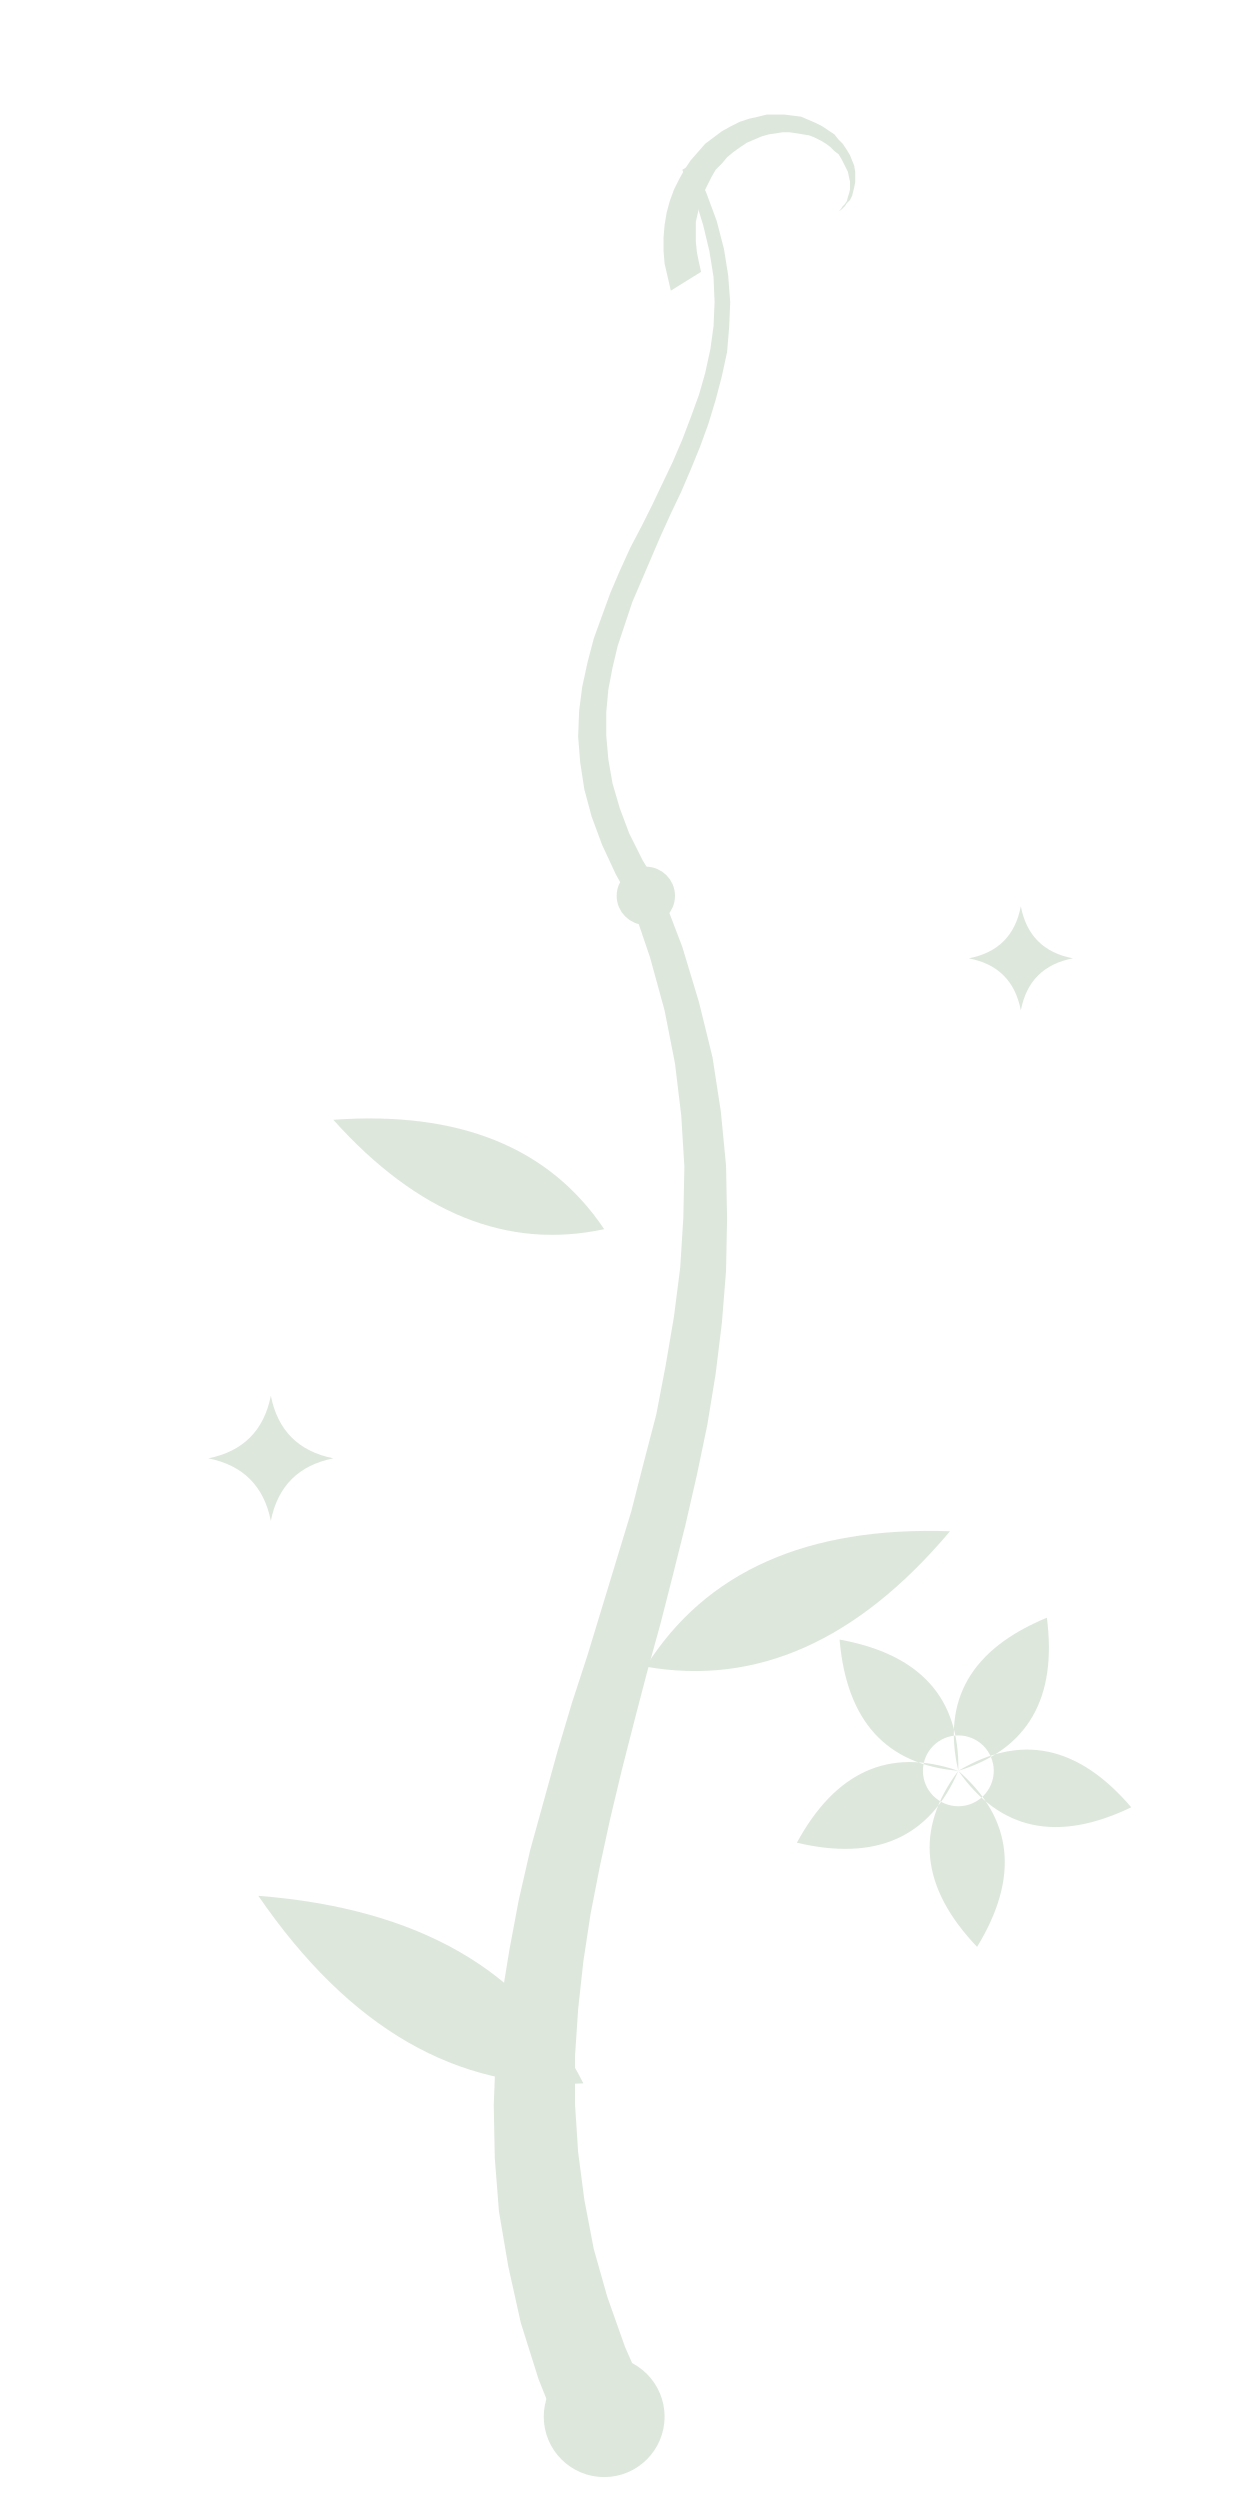
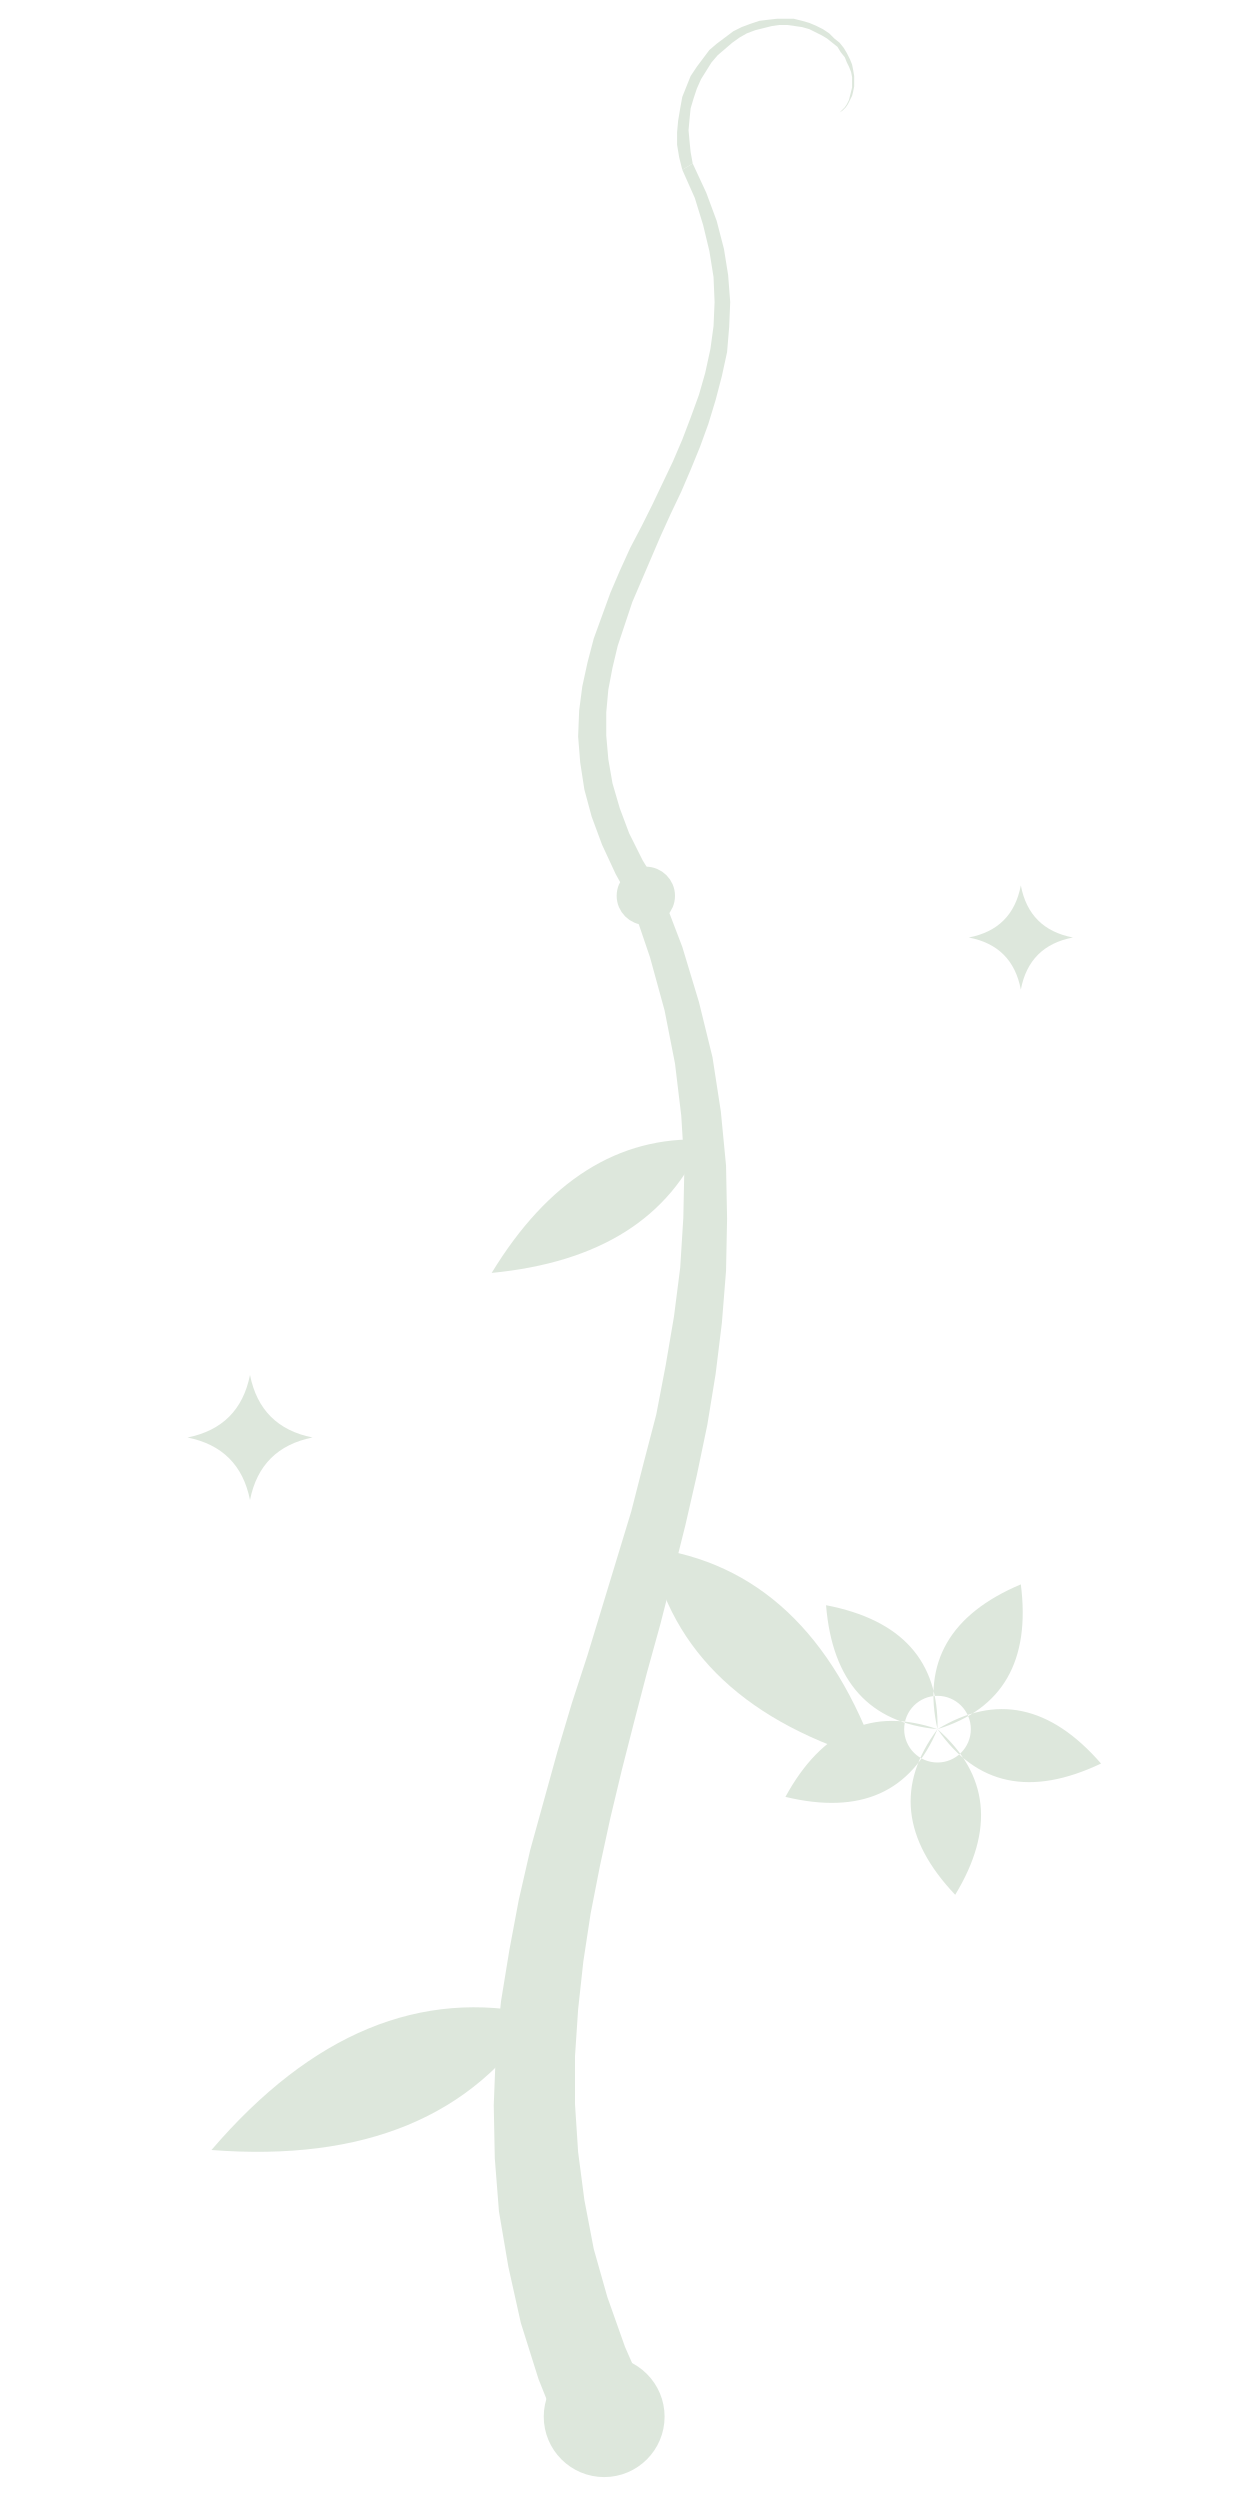
<svg xmlns="http://www.w3.org/2000/svg" width="288" height="576" viewBox="0 0 120 240">
  <g fill="#dde7dc" stroke="#dde7dc" stroke-width="2.6" stroke-linecap="round" stroke-linejoin="round">
    <path d="M62.1 230.1 L60.0 225.3 L58.3 220.5 L57.0 215.9 L56.1 211.2 L55.5 206.6 L55.2 202.0 L55.2 197.4 L55.5 192.9 L56.0 188.3 L56.7 183.7 L57.6 179.1 L58.6 174.5 L59.7 169.9 L60.9 165.2 L62.1 160.6 L63.4 155.9 L64.6 151.2 L65.8 146.4 L66.9 141.6 L67.9 136.8 L68.7 131.9 L69.3 127.0 L69.7 122.0 L69.8 117.0 L69.7 111.9 L69.2 106.7 L68.4 101.5 L67.1 96.2 L65.5 90.9 L63.4 85.4 L60.6 86.6 L62.4 91.9 L63.8 97.0 L64.8 102.1 L65.4 107.1 L65.7 112.0 L65.6 116.9 L65.3 121.7 L64.7 126.4 L63.9 131.1 L63.0 135.8 L61.8 140.4 L60.6 145.1 L59.2 149.7 L57.8 154.3 L56.4 158.9 L54.9 163.5 L53.5 168.2 L52.2 172.9 L50.9 177.6 L49.8 182.4 L48.9 187.2 L48.1 192.1 L47.6 197.0 L47.4 202.1 L47.5 207.2 L47.9 212.3 L48.8 217.6 L50.0 223.0 L51.7 228.4 L53.9 233.9 Z" stroke-width="0" />
    <circle cx="58" cy="232" r="4.5" />
    <path d="M63.3 85.2 L61.7 82.6 L60.4 80.0 L59.5 77.6 L58.8 75.2 L58.4 72.9 L58.2 70.6 L58.2 68.4 L58.4 66.2 L58.8 64.1 L59.3 62.0 L60.0 59.9 L60.7 57.8 L61.6 55.7 L62.5 53.6 L63.4 51.5 L64.4 49.3 L65.4 47.2 L66.3 45.1 L67.2 42.9 L68.0 40.7 L68.7 38.4 L69.3 36.1 L69.8 33.8 L70.0 31.4 L70.1 29.0 L69.9 26.4 L69.5 23.9 L68.8 21.2 L67.8 18.5 L66.5 15.7 L65.5 16.3 L66.7 19.0 L67.5 21.6 L68.1 24.1 L68.5 26.6 L68.6 29.0 L68.5 31.3 L68.2 33.5 L67.7 35.8 L67.1 37.9 L66.3 40.1 L65.5 42.2 L64.6 44.3 L63.6 46.4 L62.6 48.5 L61.6 50.5 L60.5 52.6 L59.5 54.8 L58.6 56.9 L57.8 59.1 L57.0 61.3 L56.4 63.6 L55.9 65.9 L55.6 68.2 L55.5 70.7 L55.7 73.2 L56.1 75.8 L56.8 78.4 L57.8 81.1 L59.1 83.9 L60.7 86.8 Z" stroke-width="0" />
    <circle cx="62" cy="86" r="1.5" />
-     <path d="M64.4 27.9 L64.1 26.6 L63.8 25.3 L63.7 24.1 L63.7 22.8 L63.8 21.6 L64.0 20.4 L64.3 19.3 L64.7 18.2 L65.2 17.2 L65.7 16.3 L66.3 15.4 L67.0 14.6 L67.7 13.8 L68.5 13.2 L69.3 12.6 L70.2 12.1 L71.0 11.7 L71.9 11.4 L72.8 11.2 L73.6 11.0 L74.5 11.0 L75.3 11.0 L76.1 11.1 L76.9 11.2 L77.6 11.5 L78.3 11.8 L78.9 12.1 L79.5 12.5 L80.1 12.9 L80.5 13.4 L80.9 13.8 L81.3 14.4 L81.6 14.9 L81.8 15.4 L82.0 15.9 L82.1 16.5 L82.1 17.0 L82.1 17.5 L82.0 18.0 L81.9 18.4 L81.8 18.8 L81.6 19.2 L81.3 19.5 L81.1 19.8 L80.8 20.1 L80.5 20.3 L80.5 20.3 L80.7 20.1 L80.9 19.8 L81.1 19.6 L81.3 19.3 L81.4 18.9 L81.5 18.6 L81.6 18.2 L81.6 17.8 L81.6 17.4 L81.5 17.0 L81.4 16.5 L81.2 16.1 L81.0 15.7 L80.8 15.3 L80.5 14.8 L80.1 14.5 L79.7 14.1 L79.3 13.8 L78.8 13.5 L78.2 13.2 L77.7 13.0 L77.1 12.9 L76.5 12.8 L75.8 12.7 L75.1 12.7 L74.5 12.8 L73.8 12.9 L73.1 13.1 L72.4 13.4 L71.7 13.7 L71.1 14.1 L70.4 14.6 L69.8 15.1 L69.3 15.7 L68.7 16.3 L68.3 17.0 L67.9 17.8 L67.5 18.6 L67.2 19.5 L67.0 20.4 L66.8 21.3 L66.8 22.2 L66.8 23.2 L66.9 24.2 L67.1 25.2 L67.3 26.1 Z" stroke-width="0" />
-     <path d="M56.0 200.0 Q47.9 183.8 24.8 182.0 Q37.9 201.1 56.0 200.0 Z" stroke-width="0" />
-     <path d="M62.0 160.0 Q77.9 162.8 91.2 147.0 Q70.6 146.3 62.0 160.0 Z" stroke-width="0" />
-     <path d="M58.0 118.0 Q50.1 106.2 32.0 107.5 Q44.1 121.0 58.0 118.0 Z" stroke-width="0" />
-     <path fill-rule="evenodd" d="M92.0 170.0 Q102.0 166.9 100.5 155.3 Q89.6 159.8 92.0 170.0 Z M92.0 170.0 Q98.0 178.6 108.6 173.5 Q101.0 164.6 92.0 170.0 Z M92.0 170.0 Q85.7 178.4 93.8 186.9 Q99.9 176.9 92.0 170.0 Z M92.0 170.0 Q82.1 166.6 76.5 176.9 Q87.9 179.6 92.0 170.0 Z M92.0 170.0 Q92.2 159.5 80.6 157.4 Q81.6 169.1 92.0 170.0 Z M88.6 170.0 a 3.4 3.4 0 1 0 6.8 0 a 3.4 3.4 0 1 0 -6.8 0 Z" stroke-width="0" />
-     <path d="M26.0 134.0 Q27.0 139.0 32.0 140.0 Q27.0 141.0 26.0 146.0 Q25.0 141.0 20.0 140.0 Q25.0 139.0 26.0 134.0 Z" stroke-width="0" />
-     <path d="M98.0 87.0 Q98.8 91.2 103.0 92.0 Q98.8 92.8 98.0 97.0 Q97.2 92.8 93.0 92.0 Q97.2 91.2 98.0 87.0 Z" stroke-width="0" />
+     <path d="M65.5 16.3 L65.2 15.1 L65.0 13.9 L65.0 12.7 L65.1 11.6 L65.3 10.4 L65.5 9.3 L65.9 8.3 L66.3 7.3 L66.9 6.4 L67.5 5.6 L68.1 4.8 L68.8 4.2 L69.6 3.6 L70.4 3.0 L71.2 2.6 L72.0 2.3 L72.9 2.0 L73.7 1.9 L74.6 1.8 L75.4 1.8 L76.2 1.8 L77.0 2.0 L77.7 2.2 L78.4 2.5 L79.0 2.8 L79.6 3.2 L80.1 3.7 L80.6 4.1 L81.0 4.6 L81.3 5.1 L81.6 5.7 L81.8 6.2 L81.9 6.7 L82.0 7.3 L82.0 7.8 L82.0 8.3 L81.9 8.8 L81.8 9.2 L81.6 9.6 L81.4 10.0 L81.2 10.3 L80.9 10.6 L80.6 10.8 L80.3 11.0 L80.0 11.2 L79.7 11.3 L79.7 11.3 L80.0 11.2 L80.3 11.0 L80.6 10.8 L80.8 10.6 L81.1 10.3 L81.3 10.0 L81.5 9.6 L81.6 9.2 L81.7 8.8 L81.8 8.4 L81.8 7.9 L81.8 7.4 L81.7 6.9 L81.5 6.4 L81.3 6.0 L81.1 5.5 L80.7 5.0 L80.4 4.5 L79.9 4.1 L79.4 3.7 L78.9 3.4 L78.3 3.1 L77.7 2.8 L77.0 2.6 L76.3 2.5 L75.6 2.4 L74.8 2.4 L74.1 2.5 L73.3 2.7 L72.5 2.9 L71.7 3.2 L71.0 3.6 L70.3 4.1 L69.6 4.7 L68.9 5.3 L68.3 6.0 L67.8 6.8 L67.3 7.6 L66.9 8.5 L66.6 9.4 L66.3 10.4 L66.2 11.4 L66.1 12.5 L66.2 13.6 L66.3 14.6 L66.5 15.7 Z" stroke-width="0" />
+     <path d="M51.7 193.4 Q34.7 189.6 20.3 206.4 Q42.3 208.1 51.7 193.4 Z" stroke-width="0" />
+     <path d="M62.4 148.6 Q65.5 163.7 84.3 169.1 Q77.8 150.6 62.4 148.6 Z" stroke-width="0" />
+     <path d="M67.5 109.4 Q55.3 108.9 47.2 122.2 Q62.7 120.7 67.5 109.4 Z" stroke-width="0" />
+     <path fill-rule="evenodd" d="M90.0 166.0 Q99.4 163.1 98.0 152.1 Q87.8 156.4 90.0 166.0 Z M90.0 166.0 Q95.6 174.1 105.7 169.3 Q98.4 160.9 90.0 166.0 Z M90.0 166.0 Q84.1 173.9 91.7 181.9 Q97.4 172.5 90.0 166.0 Z M90.0 166.0 Q80.7 162.8 75.4 172.5 Q86.2 175.1 90.0 166.0 Z M90.0 166.0 Q90.2 156.2 79.3 154.1 Q80.2 165.1 90.0 166.0 Z M86.8 166.0 a 3.2 3.2 0 1 0 6.4 0 a 3.2 3.2 0 1 0 -6.4 0 Z" stroke-width="0" />
+     <path d="M24.0 132.0 Q25.0 137.0 30.0 138.0 Q25.0 139.0 24.0 144.0 Q23.0 139.0 18.0 138.0 Q23.0 137.0 24.0 132.0 Z" stroke-width="0" />
+     <path d="M98.0 85.0 Q98.8 89.2 103.0 90.0 Q98.8 90.8 98.0 95.0 Q97.2 90.8 93.0 90.0 Q97.2 89.2 98.0 85.0 Z" stroke-width="0" />
  </g>
</svg>
